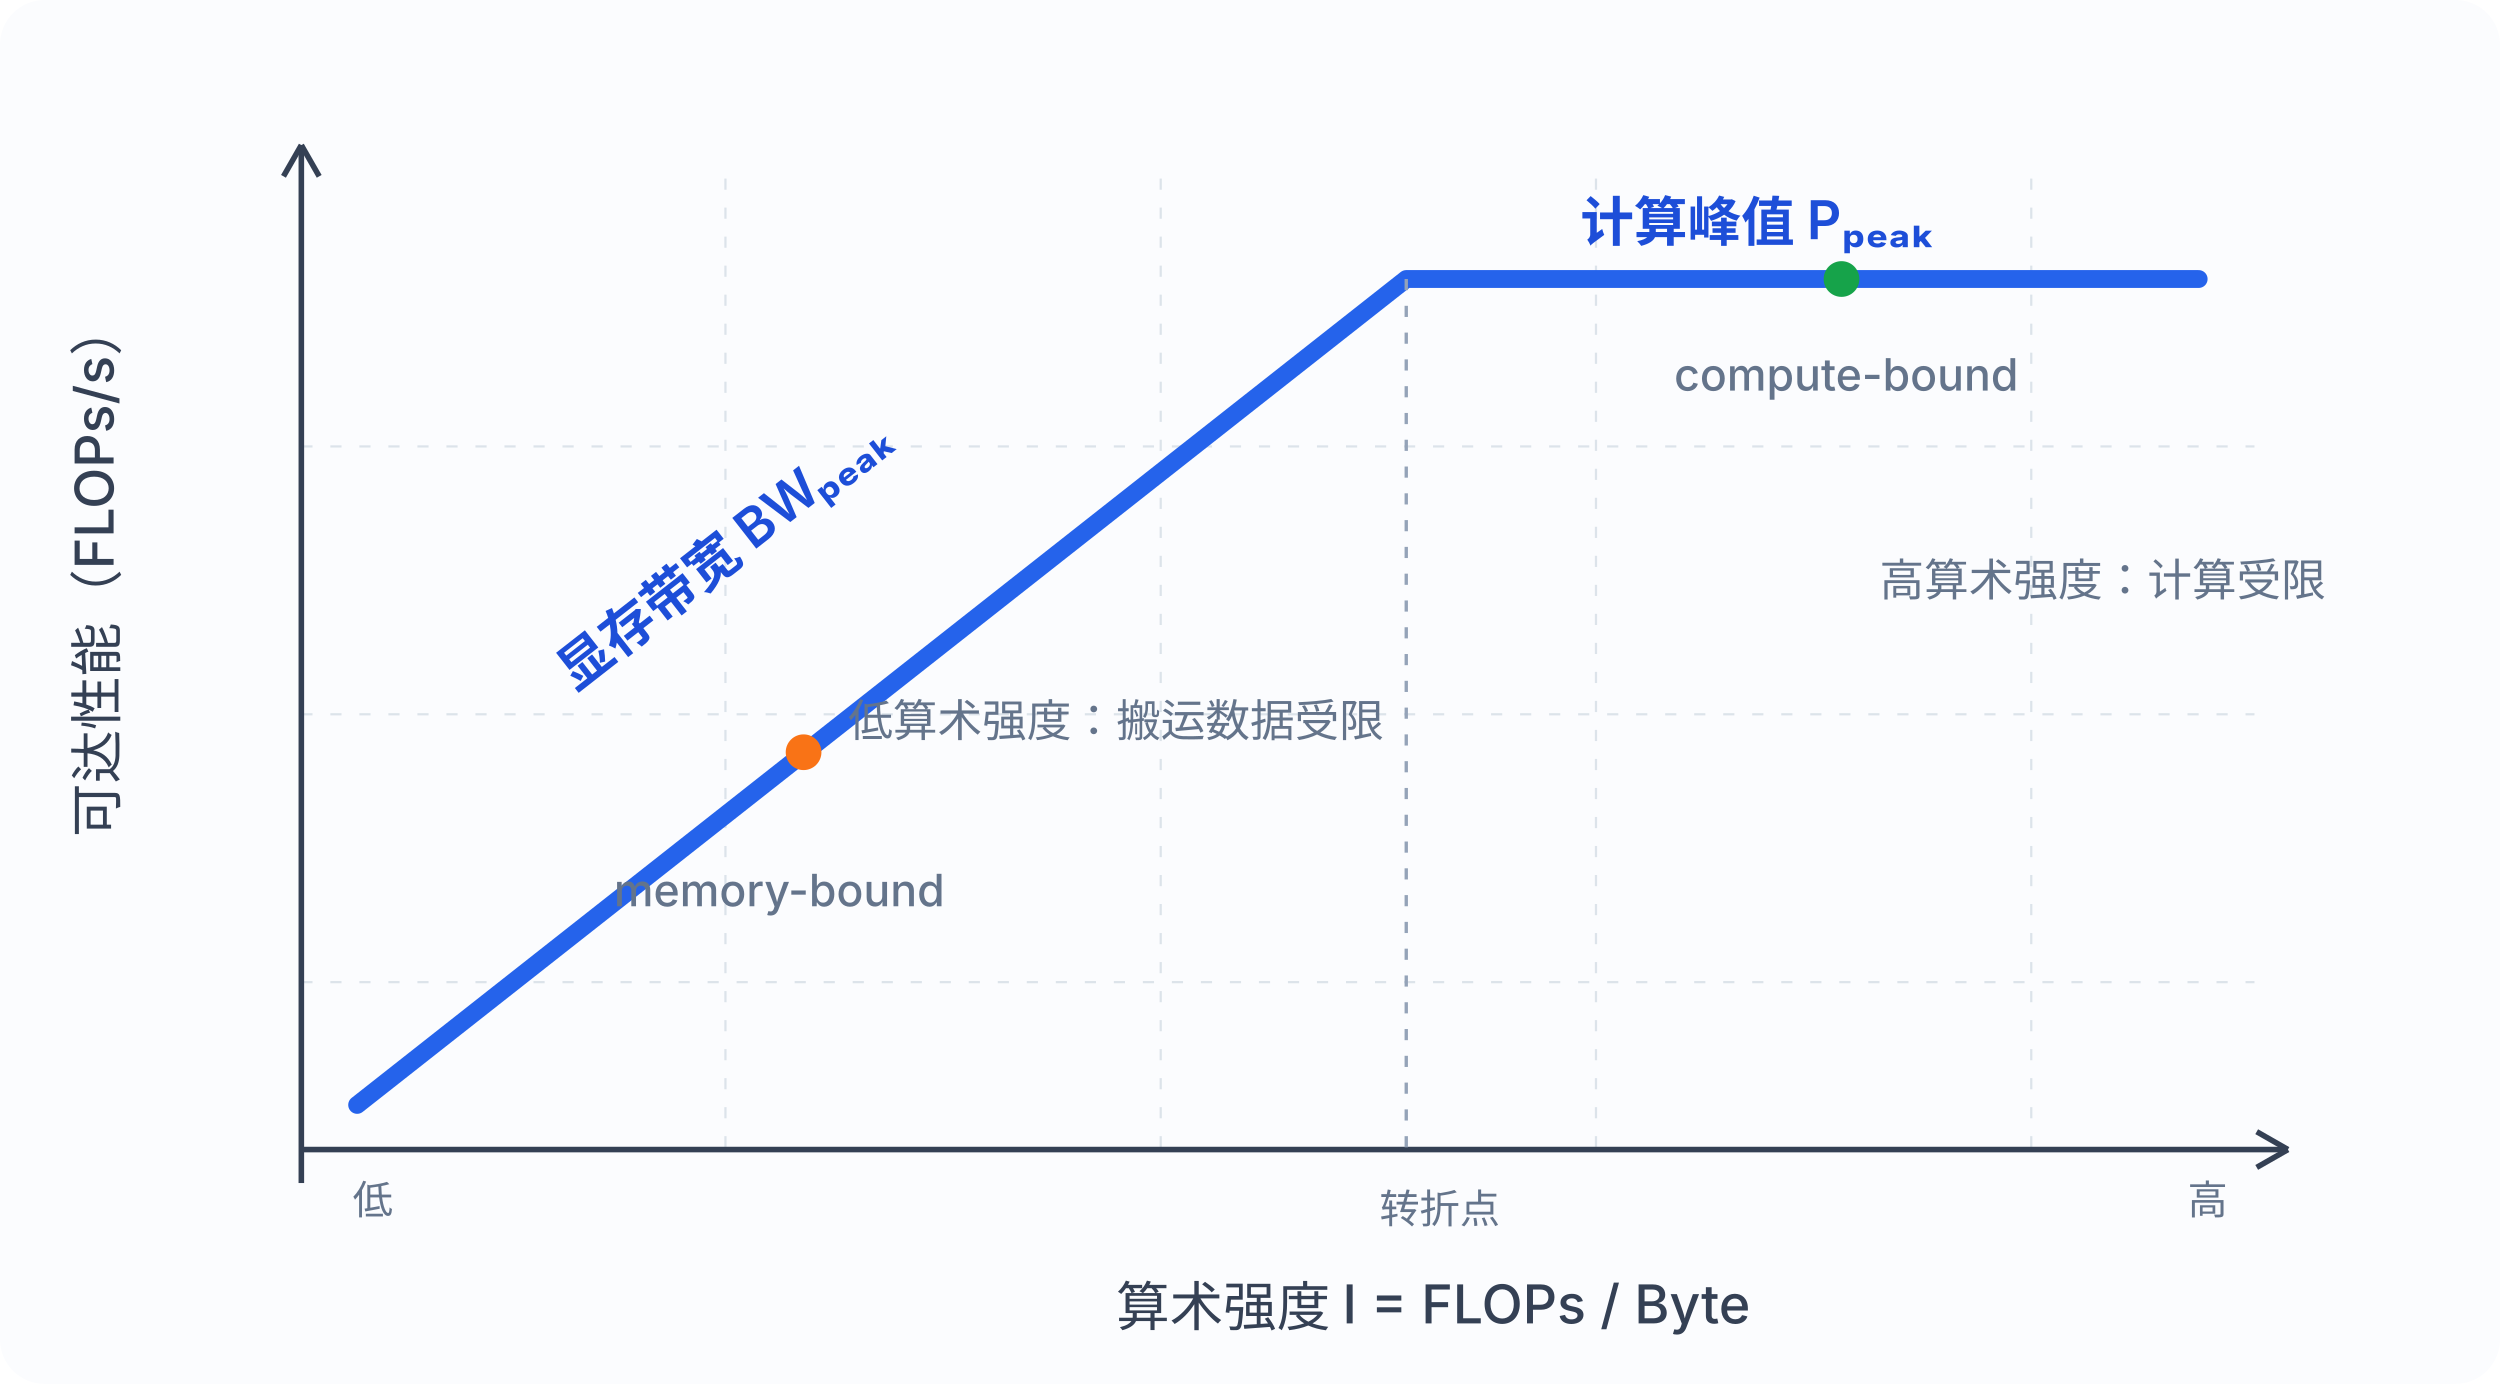
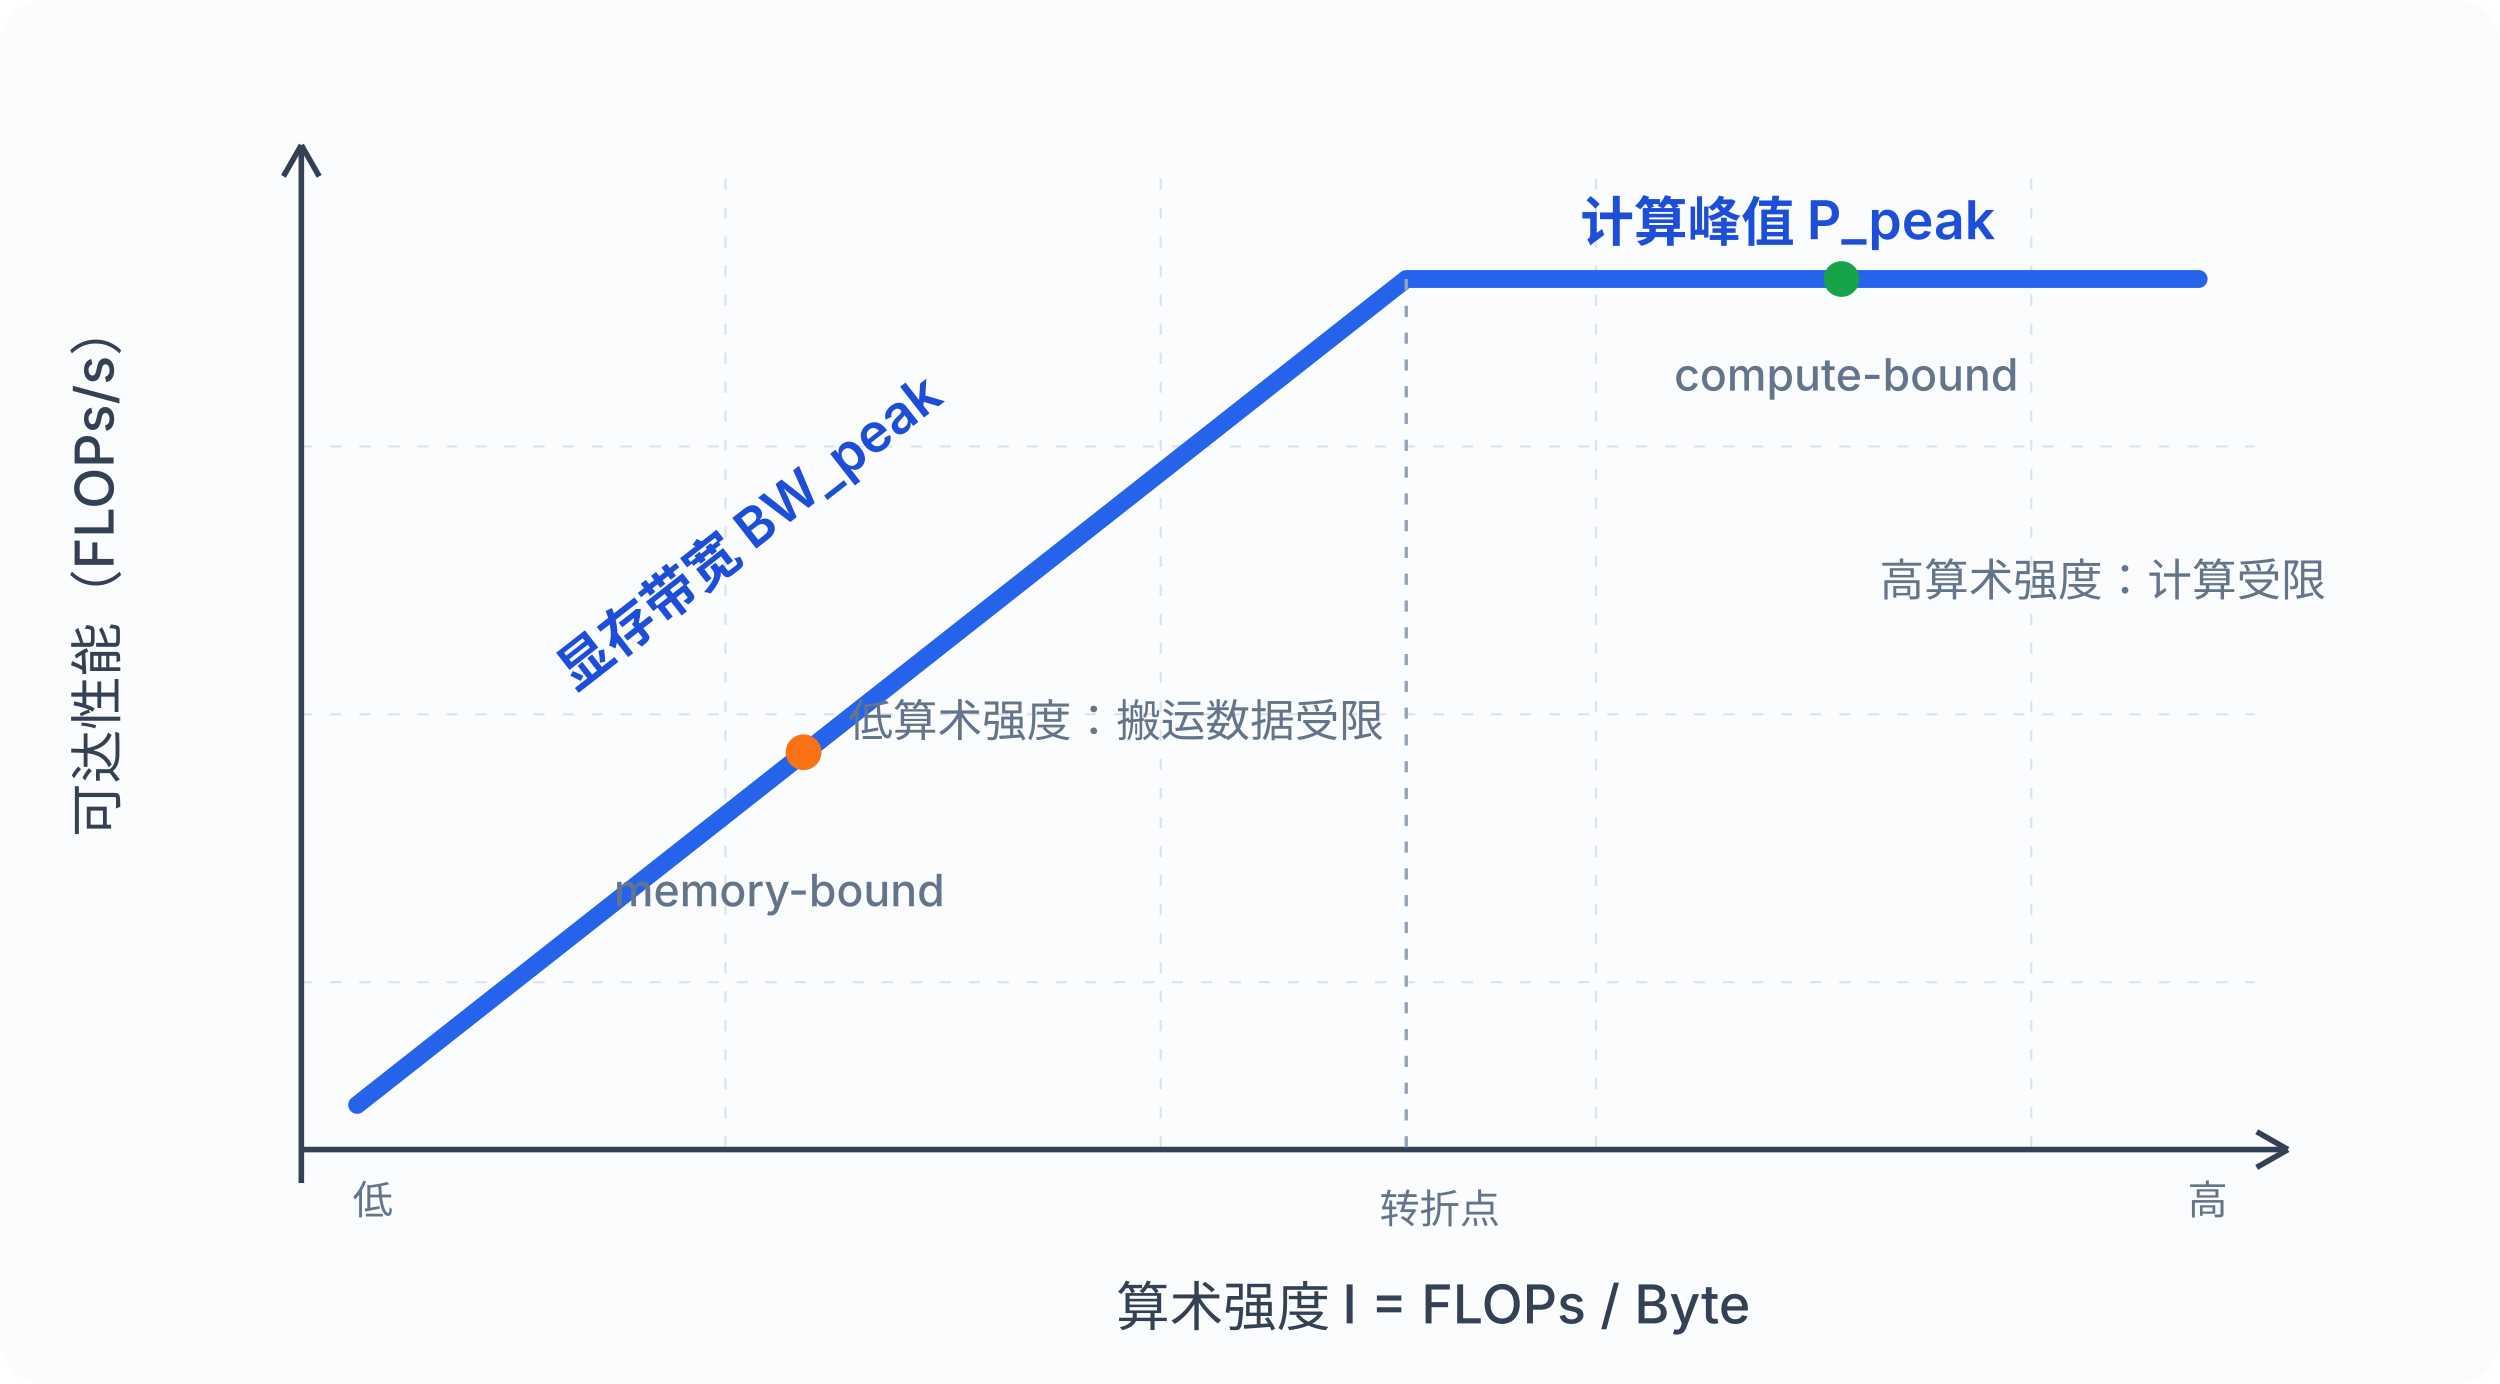
<svg xmlns="http://www.w3.org/2000/svg" width="1120" height="620" viewBox="0 0 1120 620" role="img" aria-labelledby="title desc">
  <style>
    .bg { fill: #fbfcfe; }
    .grid { stroke: #dce3ea; stroke-width: 1; stroke-dasharray: 5 8; }
    .axis { stroke: #344054; stroke-width: 2.5; }
    .roof { fill: none; stroke: #2563eb; stroke-width: 8; stroke-linecap: round; stroke-linejoin: round; }
    .guide { stroke: #94a3b8; stroke-width: 1.5; stroke-dasharray: 5 7; }
    .label { fill: #344054; font: 500 24px -apple-system, BlinkMacSystemFont, "PingFang SC", "Microsoft YaHei", sans-serif; }
    .small { fill: #64748b; font: 500 20px -apple-system, BlinkMacSystemFont, "PingFang SC", "Microsoft YaHei", sans-serif; }
    .em { fill: #1d4ed8; font: 600 24px -apple-system, BlinkMacSystemFont, "PingFang SC", "Microsoft YaHei", sans-serif; }
    .muted { fill: #64748b; font: 500 18px -apple-system, BlinkMacSystemFont, "PingFang SC", "Microsoft YaHei", sans-serif; }
  </style>
  <rect class="bg" width="1120" height="620" rx="20" />
  <line class="grid" x1="135" y1="440" x2="1010" y2="440" />
  <line class="grid" x1="135" y1="320" x2="1010" y2="320" />
  <line class="grid" x1="135" y1="200" x2="1010" y2="200" />
  <line class="grid" x1="325" y1="80" x2="325" y2="515" />
  <line class="grid" x1="520" y1="80" x2="520" y2="515" />
  <line class="grid" x1="715" y1="80" x2="715" y2="515" />
  <line class="grid" x1="910" y1="80" x2="910" y2="515" />
  <line class="axis" x1="135" y1="515" x2="1025" y2="515" />
  <path class="axis" d="M1025 515 l-14 -8 M1025 515 l-14 8" />
  <line class="axis" x1="135" y1="530" x2="135" y2="65" />
  <path class="axis" d="M135 65 l-8 14 M135 65 l8 14" />
  <path class="roof" d="M160 495 L630 125 L985 125" />
  <line class="guide" x1="630" y1="125" x2="630" y2="515" />
-   <text class="em" x="708" y="108">计算峰值 Pₚₑₐₖ</text>
-   <text class="em" x="258" y="310" transform="rotate(-38 258 310)">显存带宽 BWₚₑₐₖ</text>
+   <text class="em" x="708" y="108">计算峰值 P_peak</text>
+   <text class="em" x="258" y="310" transform="rotate(-38 258 310)">显存带宽 BW_peak</text>
  <text class="small" x="275" y="406">memory-bound</text>
  <text class="small" x="750" y="175">compute-bound</text>
  <text class="muted" x="618" y="548">转折点</text>
  <circle cx="360" cy="337" r="8" fill="#f97316" />
  <text class="small" x="380" y="330">低算术强度：搬运数据受限</text>
  <circle cx="825" cy="125" r="8" fill="#16a34a" />
  <text class="small" x="842" y="267">高算术强度：计算受限</text>
  <text class="label" x="500" y="594">算术强度 I = FLOPs / Byte</text>
  <text class="label" x="-375" y="52" transform="rotate(-90)">可达性能（FLOPs/s）</text>
  <text class="muted" x="158" y="544">低</text>
  <text class="muted" x="980" y="544">高</text>
</svg>
